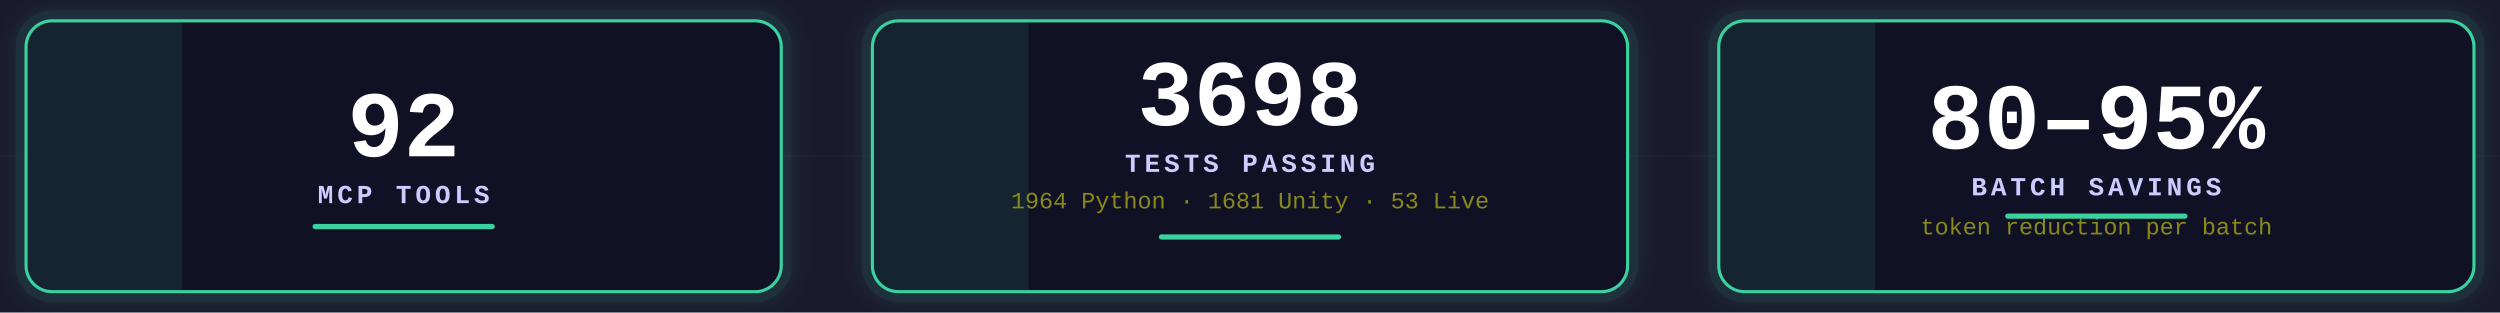
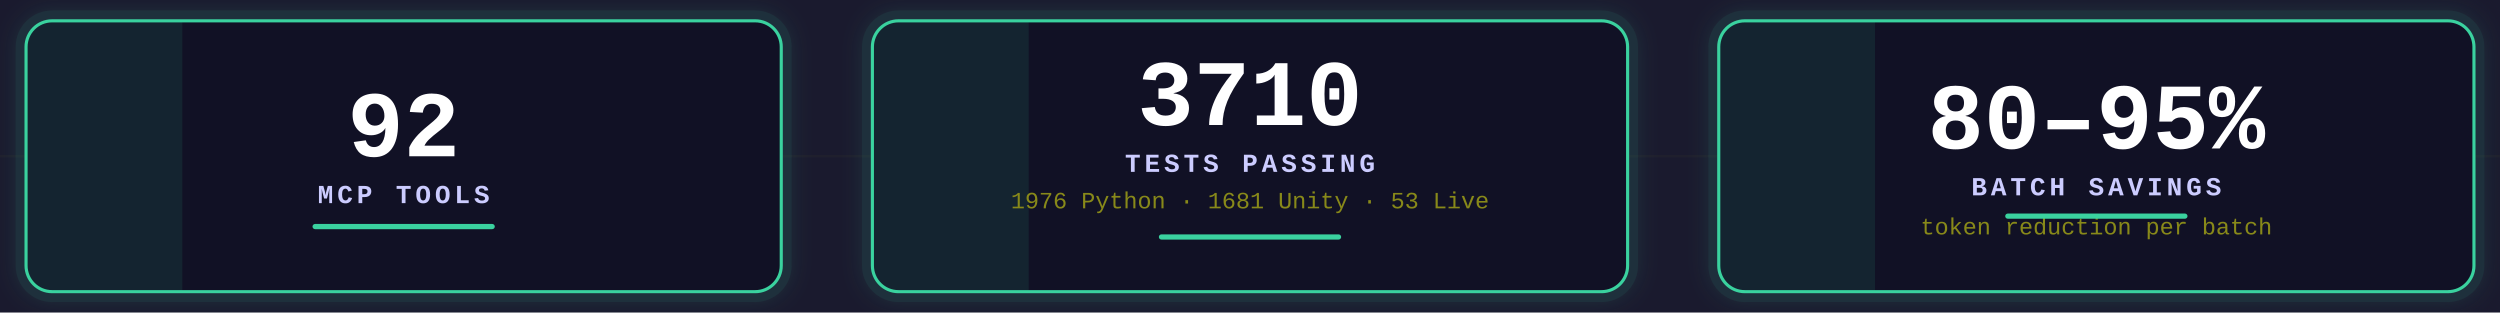
- <svg xmlns="http://www.w3.org/2000/svg" viewBox="0 0 960 120" width="960" height="120" role="img" aria-label="Unity MCP stats: 92 MCP Tools, 3698 Tests (1964 Python + 1681 Unity + 53 Live), 80-95% Batch Savings">
+ <svg xmlns="http://www.w3.org/2000/svg" viewBox="0 0 960 120" width="960" height="120" role="img" aria-label="Unity MCP stats: 92 MCP Tools, 3710 Tests (1976 Python + 1681 Unity + 53 Live), 80-95% Batch Savings">
  <defs>
    <filter id="sg" x="-25%" y="-30%" width="150%" height="160%">
      <feGaussianBlur stdDeviation="4" result="b" />
      <feMerge>
        <feMergeNode in="b" />
        <feMergeNode in="SourceGraphic" />
      </feMerge>
    </filter>
    <clipPath id="c1">
      <rect x="10" y="8" width="290" height="104" rx="10" />
    </clipPath>
    <clipPath id="c2">
      <rect x="335" y="8" width="290" height="104" rx="10" />
    </clipPath>
    <clipPath id="c3">
      <rect x="660" y="8" width="290" height="104" rx="10" />
    </clipPath>
  </defs>
  <rect width="960" height="120" fill="#1a1a2e" />
  <line x1="0" y1="60" x2="960" y2="60" stroke="#888919" stroke-opacity="0.05" stroke-width="1" />
  <rect x="10" y="8" width="290" height="104" rx="10" fill="none" stroke="#3ad29f" stroke-width="8" opacity="0.12" filter="url(#sg)">
    <animate attributeName="opacity" values="0.25;0.7;0.25" dur="3s" repeatCount="indefinite" begin="0s" />
  </rect>
  <rect x="10" y="8" width="290" height="104" rx="10" fill="#111125" />
  <rect x="10" y="8" width="290" height="104" rx="10" fill="none" stroke="#3ad29f" stroke-width="1.2" />
  <g clip-path="url(#c1)">
    <rect x="10" y="8" width="60" height="104" fill="#3ad29f" fill-opacity="0.10">
      <animateTransform attributeName="transform" type="translate" values="-100,0;400,0" dur="3s" repeatCount="indefinite" begin="0s" />
    </rect>
  </g>
  <text x="155" y="60" text-anchor="middle" font-family="ui-monospace,SFMono-Regular,'SF Mono',Menlo,Consolas,'Liberation Mono',monospace" font-size="36" font-weight="700" fill="#ffffff">92</text>
  <text x="155" y="78" text-anchor="middle" font-family="ui-monospace,SFMono-Regular,'SF Mono',Menlo,Consolas,'Liberation Mono',monospace" font-size="10" font-weight="700" fill="#ccccff" letter-spacing="1.5">MCP TOOLS</text>
  <rect x="120" y="86" width="70" height="2" rx="1" fill="#3ad29f">
    <animate attributeName="opacity" values="0.6;1;0.6" dur="2s" repeatCount="indefinite" begin="0s" />
  </rect>
  <rect x="335" y="8" width="290" height="104" rx="10" fill="none" stroke="#3ad29f" stroke-width="8" opacity="0.12" filter="url(#sg)">
    <animate attributeName="opacity" values="0.25;0.7;0.25" dur="3s" repeatCount="indefinite" begin="0.6s" />
  </rect>
  <rect x="335" y="8" width="290" height="104" rx="10" fill="#111125" />
  <rect x="335" y="8" width="290" height="104" rx="10" fill="none" stroke="#3ad29f" stroke-width="1.2" />
  <g clip-path="url(#c2)">
    <rect x="335" y="8" width="60" height="104" fill="#3ad29f" fill-opacity="0.10">
      <animateTransform attributeName="transform" type="translate" values="-100,0;400,0" dur="3s" repeatCount="indefinite" begin="0.5s" />
    </rect>
  </g>
-   <text x="480" y="48" text-anchor="middle" font-family="ui-monospace,SFMono-Regular,'SF Mono',Menlo,Consolas,'Liberation Mono',monospace" font-size="36" font-weight="700" fill="#ffffff">3698</text>
+   <text x="480" y="48" text-anchor="middle" font-family="ui-monospace,SFMono-Regular,'SF Mono',Menlo,Consolas,'Liberation Mono',monospace" font-size="36" font-weight="700" fill="#ffffff">3710</text>
  <text x="480" y="66" text-anchor="middle" font-family="ui-monospace,SFMono-Regular,'SF Mono',Menlo,Consolas,'Liberation Mono',monospace" font-size="10" font-weight="700" fill="#ccccff" letter-spacing="1.5">TESTS PASSING</text>
-   <text x="480" y="80" text-anchor="middle" font-family="ui-monospace,SFMono-Regular,'SF Mono',Menlo,Consolas,'Liberation Mono',monospace" font-size="9" fill="#888919">1964 Python · 1681 Unity · 53 Live</text>
+   <text x="480" y="80" text-anchor="middle" font-family="ui-monospace,SFMono-Regular,'SF Mono',Menlo,Consolas,'Liberation Mono',monospace" font-size="9" fill="#888919">1976 Python · 1681 Unity · 53 Live</text>
  <rect x="445" y="90" width="70" height="2" rx="1" fill="#3ad29f">
    <animate attributeName="opacity" values="0.6;1;0.6" dur="2s" repeatCount="indefinite" begin="0.4s" />
  </rect>
  <rect x="660" y="8" width="290" height="104" rx="10" fill="none" stroke="#3ad29f" stroke-width="8" opacity="0.12" filter="url(#sg)">
    <animate attributeName="opacity" values="0.25;0.7;0.25" dur="3s" repeatCount="indefinite" begin="1.2s" />
  </rect>
  <rect x="660" y="8" width="290" height="104" rx="10" fill="#111125" />
  <rect x="660" y="8" width="290" height="104" rx="10" fill="none" stroke="#3ad29f" stroke-width="1.2" />
  <g clip-path="url(#c3)">
    <rect x="660" y="8" width="60" height="104" fill="#3ad29f" fill-opacity="0.10">
      <animateTransform attributeName="transform" type="translate" values="-100,0;400,0" dur="3s" repeatCount="indefinite" begin="1.0s" />
    </rect>
  </g>
  <text x="805" y="57" text-anchor="middle" font-family="ui-monospace,SFMono-Regular,'SF Mono',Menlo,Consolas,'Liberation Mono',monospace" font-size="36" font-weight="700" fill="#ffffff">80–95%</text>
  <text x="805" y="75" text-anchor="middle" font-family="ui-monospace,SFMono-Regular,'SF Mono',Menlo,Consolas,'Liberation Mono',monospace" font-size="10" font-weight="700" fill="#ccccff" letter-spacing="1.5">BATCH SAVINGS</text>
  <text x="805" y="90" text-anchor="middle" font-family="ui-monospace,SFMono-Regular,'SF Mono',Menlo,Consolas,'Liberation Mono',monospace" font-size="9" fill="#888919">token reduction per batch</text>
  <rect x="770" y="82" width="70" height="2" rx="1" fill="#3ad29f">
    <animate attributeName="opacity" values="0.6;1;0.6" dur="2s" repeatCount="indefinite" begin="0.8s" />
  </rect>
</svg>
